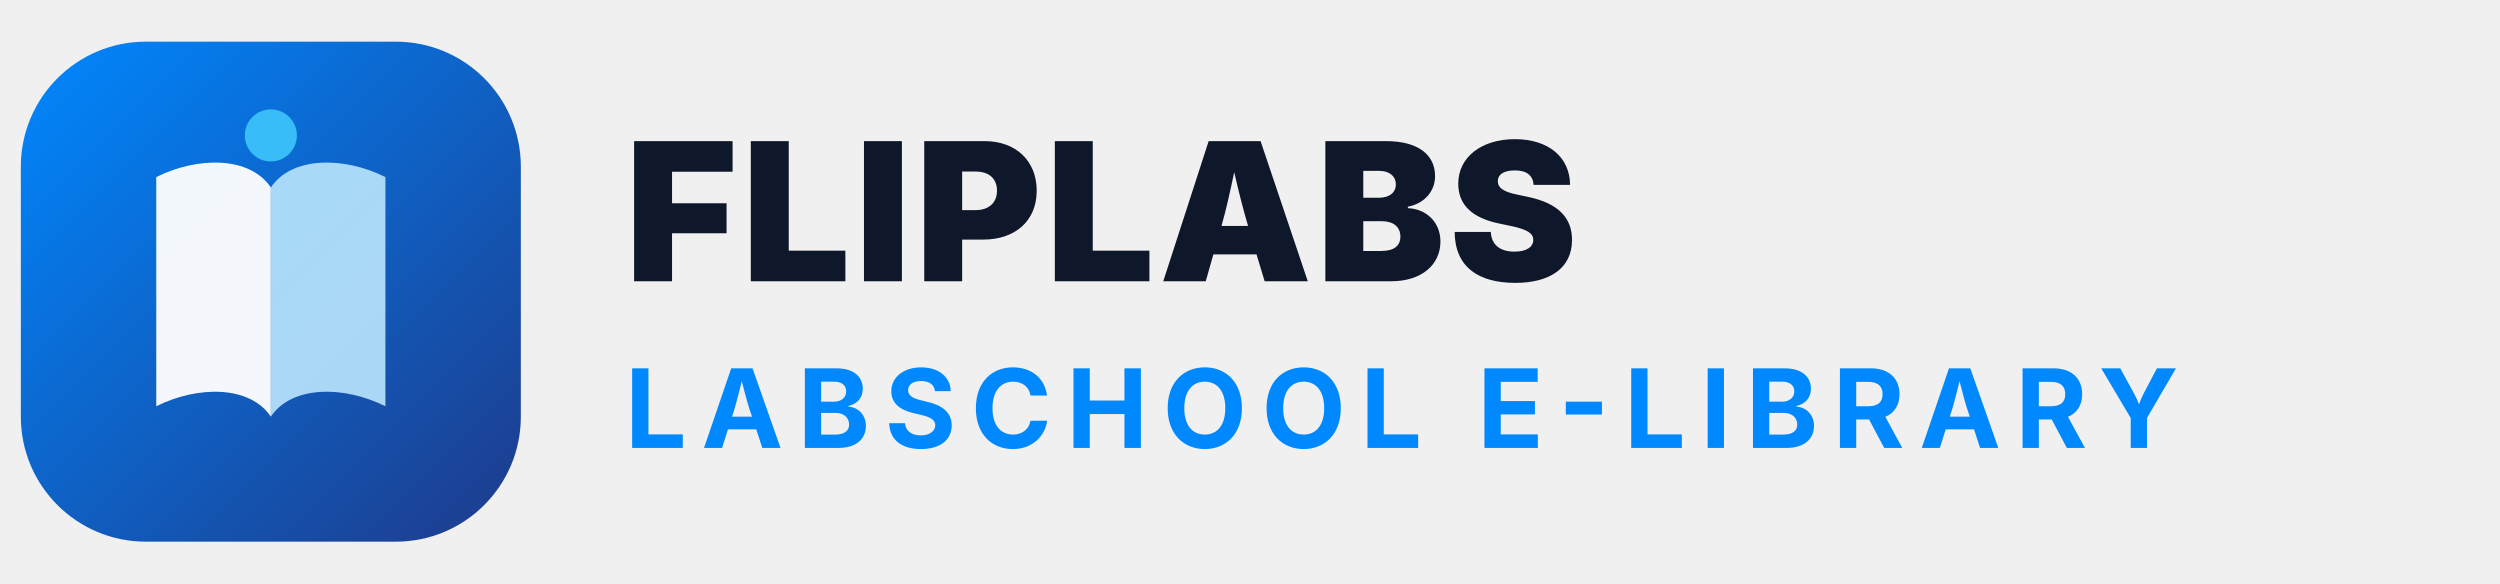
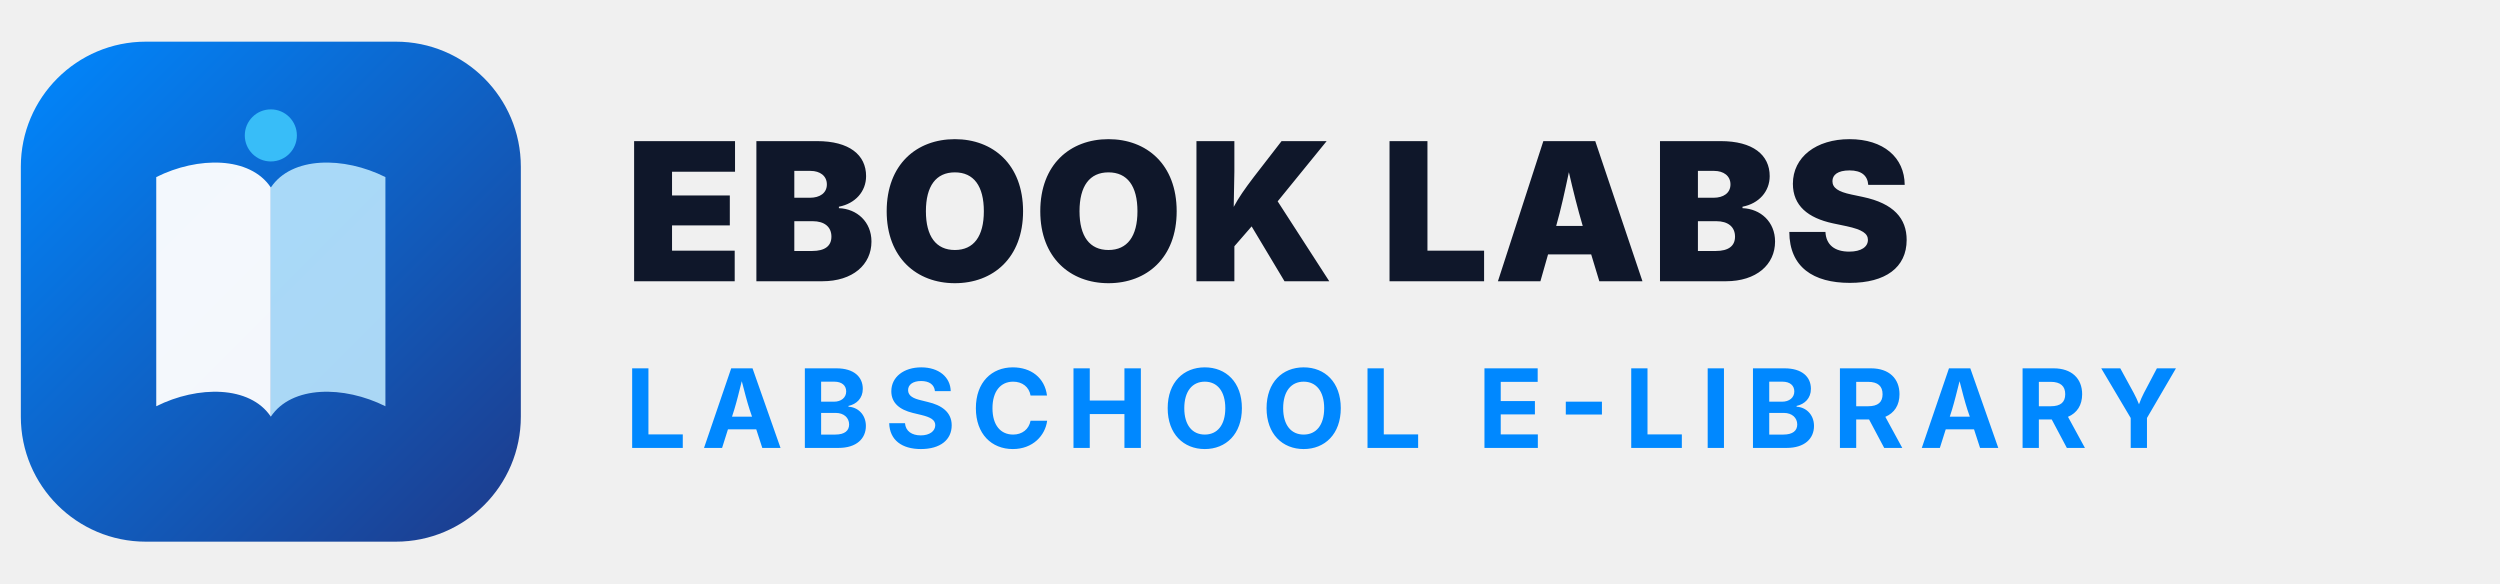
<svg xmlns="http://www.w3.org/2000/svg" viewBox="0 0 240 56" fill="none">
  <rect x="2" y="4" width="48" height="48" rx="12" fill="url(#grad)" />
  <path d="M15 17C19 15 24 15 26 18V40C24 37 19 37 15 39V17Z" fill="#ffffff" fill-opacity="0.95" />
  <path d="M37 17C33 15 28 15 26 18V40C28 37 33 37 37 39V17Z" fill="#bae6fd" fill-opacity="0.9" />
  <circle cx="26" cy="13" r="2.5" fill="#38bdf8" />
-   <text x="60" y="27" fill="#0f172a" font-family="Inter, Segoe UI, sans-serif" font-weight="900" font-size="18.5" letter-spacing="0.4">FLIPLABS</text>
+   <text x="60" y="27" fill="#0f172a" font-family="Inter, Segoe UI, sans-serif" font-weight="900" font-size="18.5" letter-spacing="0.4">EBOOK LABS</text>
  <text x="60" y="43" fill="#0088ff" font-family="Inter, Segoe UI, sans-serif" font-weight="700" font-size="10.5" letter-spacing="1.4">LABSCHOOL E-LIBRARY</text>
  <defs>
    <linearGradient id="grad" x1="2" y1="4" x2="50" y2="52" gradientUnits="userSpaceOnUse">
      <stop stop-color="#0088ff" />
      <stop offset="1" stop-color="#1e3a8a" />
    </linearGradient>
  </defs>
</svg>
